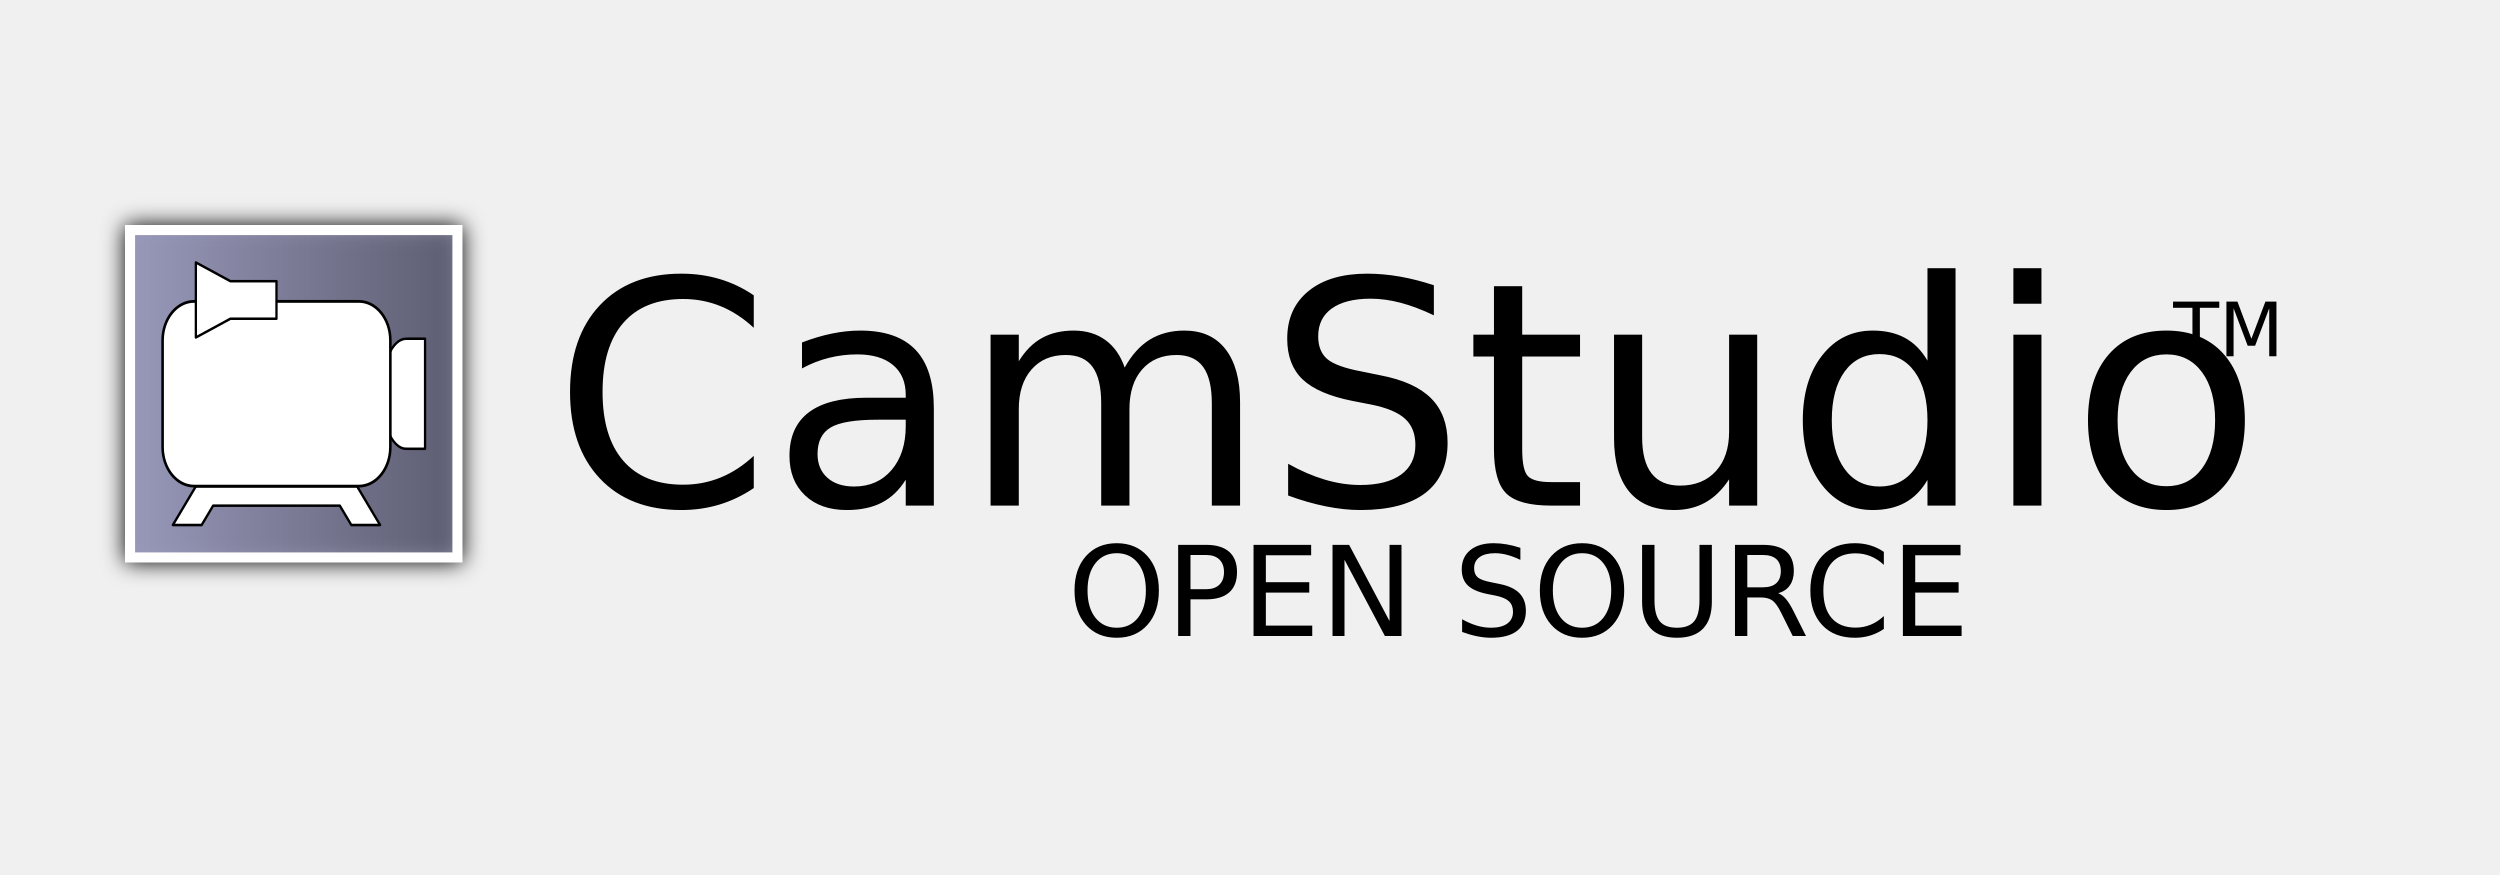
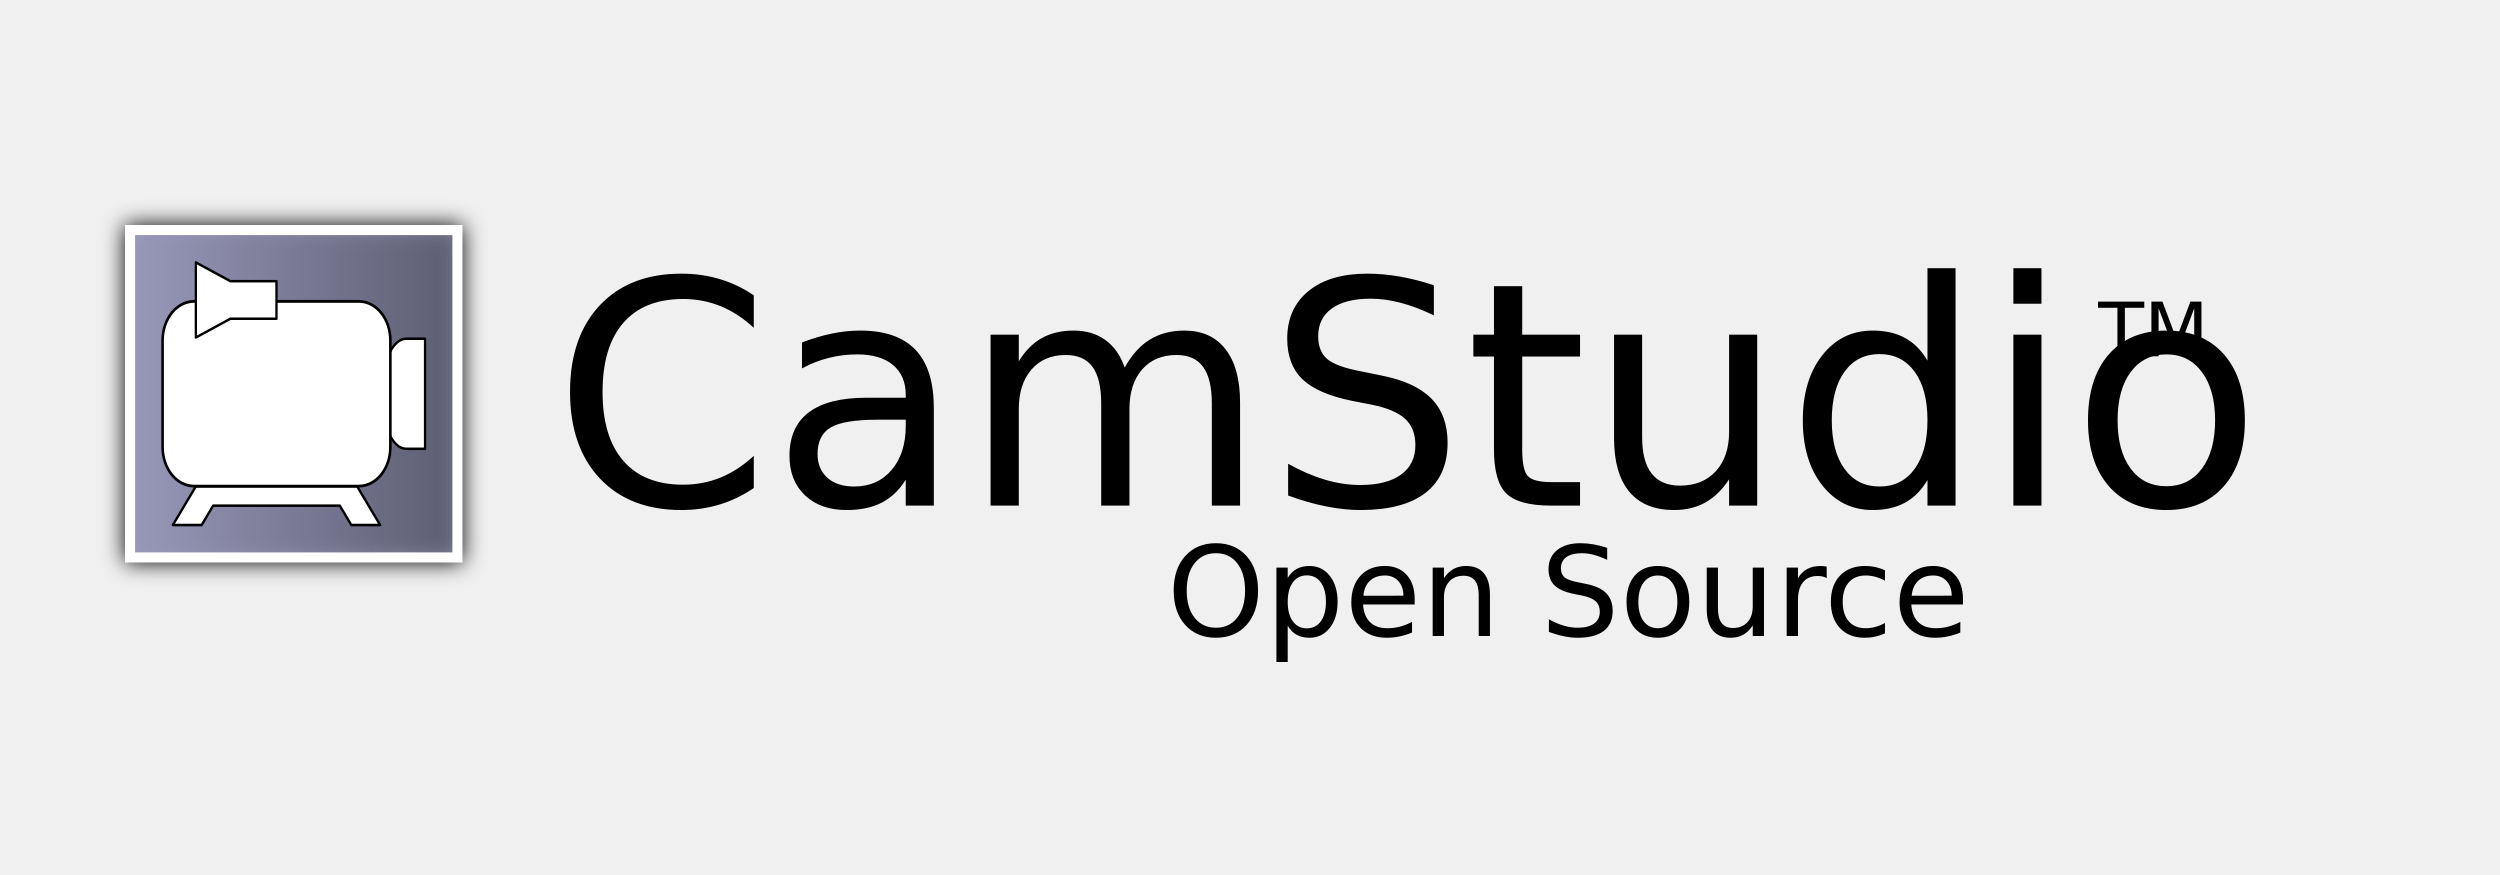
<svg xmlns="http://www.w3.org/2000/svg" xmlns:xlink="http://www.w3.org/1999/xlink" width="2000" height="700" id="svg2" version="1.0">
  <defs id="defs4">
    <linearGradient id="linearGradient4187">
      <stop style="stop-color:#9999bb;stop-opacity:1;" offset="0" id="stop4189" />
      <stop style="stop-color:#9999bb;stop-opacity:0.6;" offset="1" id="stop4191" />
    </linearGradient>
    <linearGradient xlink:href="#linearGradient4187" id="linearGradient4205" gradientUnits="userSpaceOnUse" gradientTransform="translate(100.0002,-602.3623)" x1="-0" y1="917.362" x2="270" y2="917.362" />
    <filter id="filter4461">
      <feGaussianBlur stdDeviation="9.072" id="feGaussianBlur4463" />
    </filter>
  </defs>
  <g id="layer_icon">
    <g id="layer_border">
      <rect id="background_blur" width="270" height="270" x="100" y="180" rx="0" ry="0" style="fill:#000000;fill-opacity:1;filter:url(#filter4461)" />
      <rect style="opacity:1;fill:url(#linearGradient4205);fill-opacity:1;stroke:#ffffff;stroke-width:8.06;stroke-linecap:butt;stroke-linejoin:miter;stroke-miterlimit:4;stroke-dasharray:none;stroke-dashoffset:0;stroke-opacity:1" id="border_and_background" width="261.94" height="261.94" x="104.03" y="184.03" />
    </g>
    <g id="layer_camera" transform="matrix(0.9213819,0,0,1.000384,29.04335,-29.06261)">
      <path style="fill:#ffffff;fill-opacity:1;stroke:#000000;stroke-width:2.032;stroke-linecap:butt;stroke-linejoin:round;stroke-miterlimit:4;stroke-dashoffset:0;stroke-opacity:1" d="M 273.521,448.915 L 263.523,433.431 L 153.543,433.431 L 143.544,448.915 L 118.549,448.915 L 138.545,417.947 L 278.52,417.947 L 298.517,448.915 L 273.521,448.915 z" id="camera_stand" />
      <path style="fill:#ffffff;fill-opacity:1;fill-rule:evenodd;stroke:#000000;stroke-width:2;stroke-linecap:butt;stroke-linejoin:round;stroke-miterlimit:4;stroke-dasharray:none;stroke-opacity:1" d="M 321.033,299.944 C 309.165,299.944 299.533,319.656 299.533,343.944 C 299.533,368.232 309.165,387.944 321.033,387.944 C 321.372,387.944 321.697,387.913 322.033,387.881 L 322.033,387.944 L 337.533,387.944 L 337.533,299.944 L 322.033,299.944 L 322.033,299.975 C 321.697,299.943 321.372,299.944 321.033,299.944 z" id="camera_lens" />
      <rect style="opacity:1;fill:#ffffff;fill-opacity:1;stroke:#000000;stroke-width:2.248;stroke-linecap:butt;stroke-linejoin:miter;stroke-miterlimit:4;stroke-dasharray:none;stroke-dashoffset:0;stroke-opacity:1" id="camera_body" width="197.752" height="147.752" x="109.657" y="270.055" rx="27.349" ry="31.232" />
      <path style="fill:#ffffff;fill-opacity:1;stroke:#000000;stroke-width:2;stroke-linecap:butt;stroke-linejoin:round;stroke-miterlimit:4;stroke-dasharray:none;stroke-dashoffset:0;stroke-opacity:1" d="M 208.533,283.931 L 168.533,283.931 L 138.533,298.931 L 138.533,238.931 L 168.533,253.931 L 208.533,253.931 L 208.533,283.931 z" id="camera_viewport" />
    </g>
  </g>
  <g id="layer_text">
    <text xml:space="preserve" style="font-size:250px;font-style:normal;font-weight:normal;fill:#000000;fill-opacity:1;stroke:none;stroke-width:1px;stroke-linecap:butt;stroke-linejoin:miter;stroke-opacity:1;font-family:Bitstream Vera Sans" x="442" y="404.477" id="camstudio" transform="scale(0.9999989,1.000001)">
      <tspan id="camstudio_text" x="442" y="404.477">CamStudio</tspan>
    </text>
    <text xml:space="preserve" style="font-size:100px;font-style:normal;font-weight:normal;text-align:end;line-height:125%;writing-mode:lr-tb;text-anchor:end;fill:#000000;fill-opacity:1;stroke:none;stroke-width:1px;stroke-linecap:butt;stroke-linejoin:miter;stroke-opacity:1;font-family:Bitstream Vera Sans" x="1734.619" y="508.779" id="open_source">
-       <tspan id="open_source_text" x="1734.619" y="508.779">OPEN SOURCE</tspan>
+       <tspan id="open_source_text" x="1734.619" y="508.779">Open Source</tspan>
    </text>
-     <text xml:space="preserve" style="font-size:60px;font-style:normal;font-weight:normal;fill:#000000;fill-opacity:1;stroke:none;stroke-width:1px;stroke-linecap:butt;stroke-linejoin:miter;stroke-opacity:1;font-family:Bitstream Vera Sans" x="1738.594" y="285" id="tm">
-       <tspan id="tm_text" x="1738.594" y="285">TM</tspan>
+     <text xml:space="preserve" style="font-size:60px;font-style:normal;font-weight:normal;fill:#000000;fill-opacity:1;stroke:none;stroke-width:1px;stroke-linecap:butt;stroke-linejoin:miter;stroke-opacity:1;font-family:Bitstream Vera Sans" x="1678.594" y="285" id="tm">
+       <tspan id="tm_text" x="1678.594" y="285">TM</tspan>
    </text>
  </g>
</svg>
